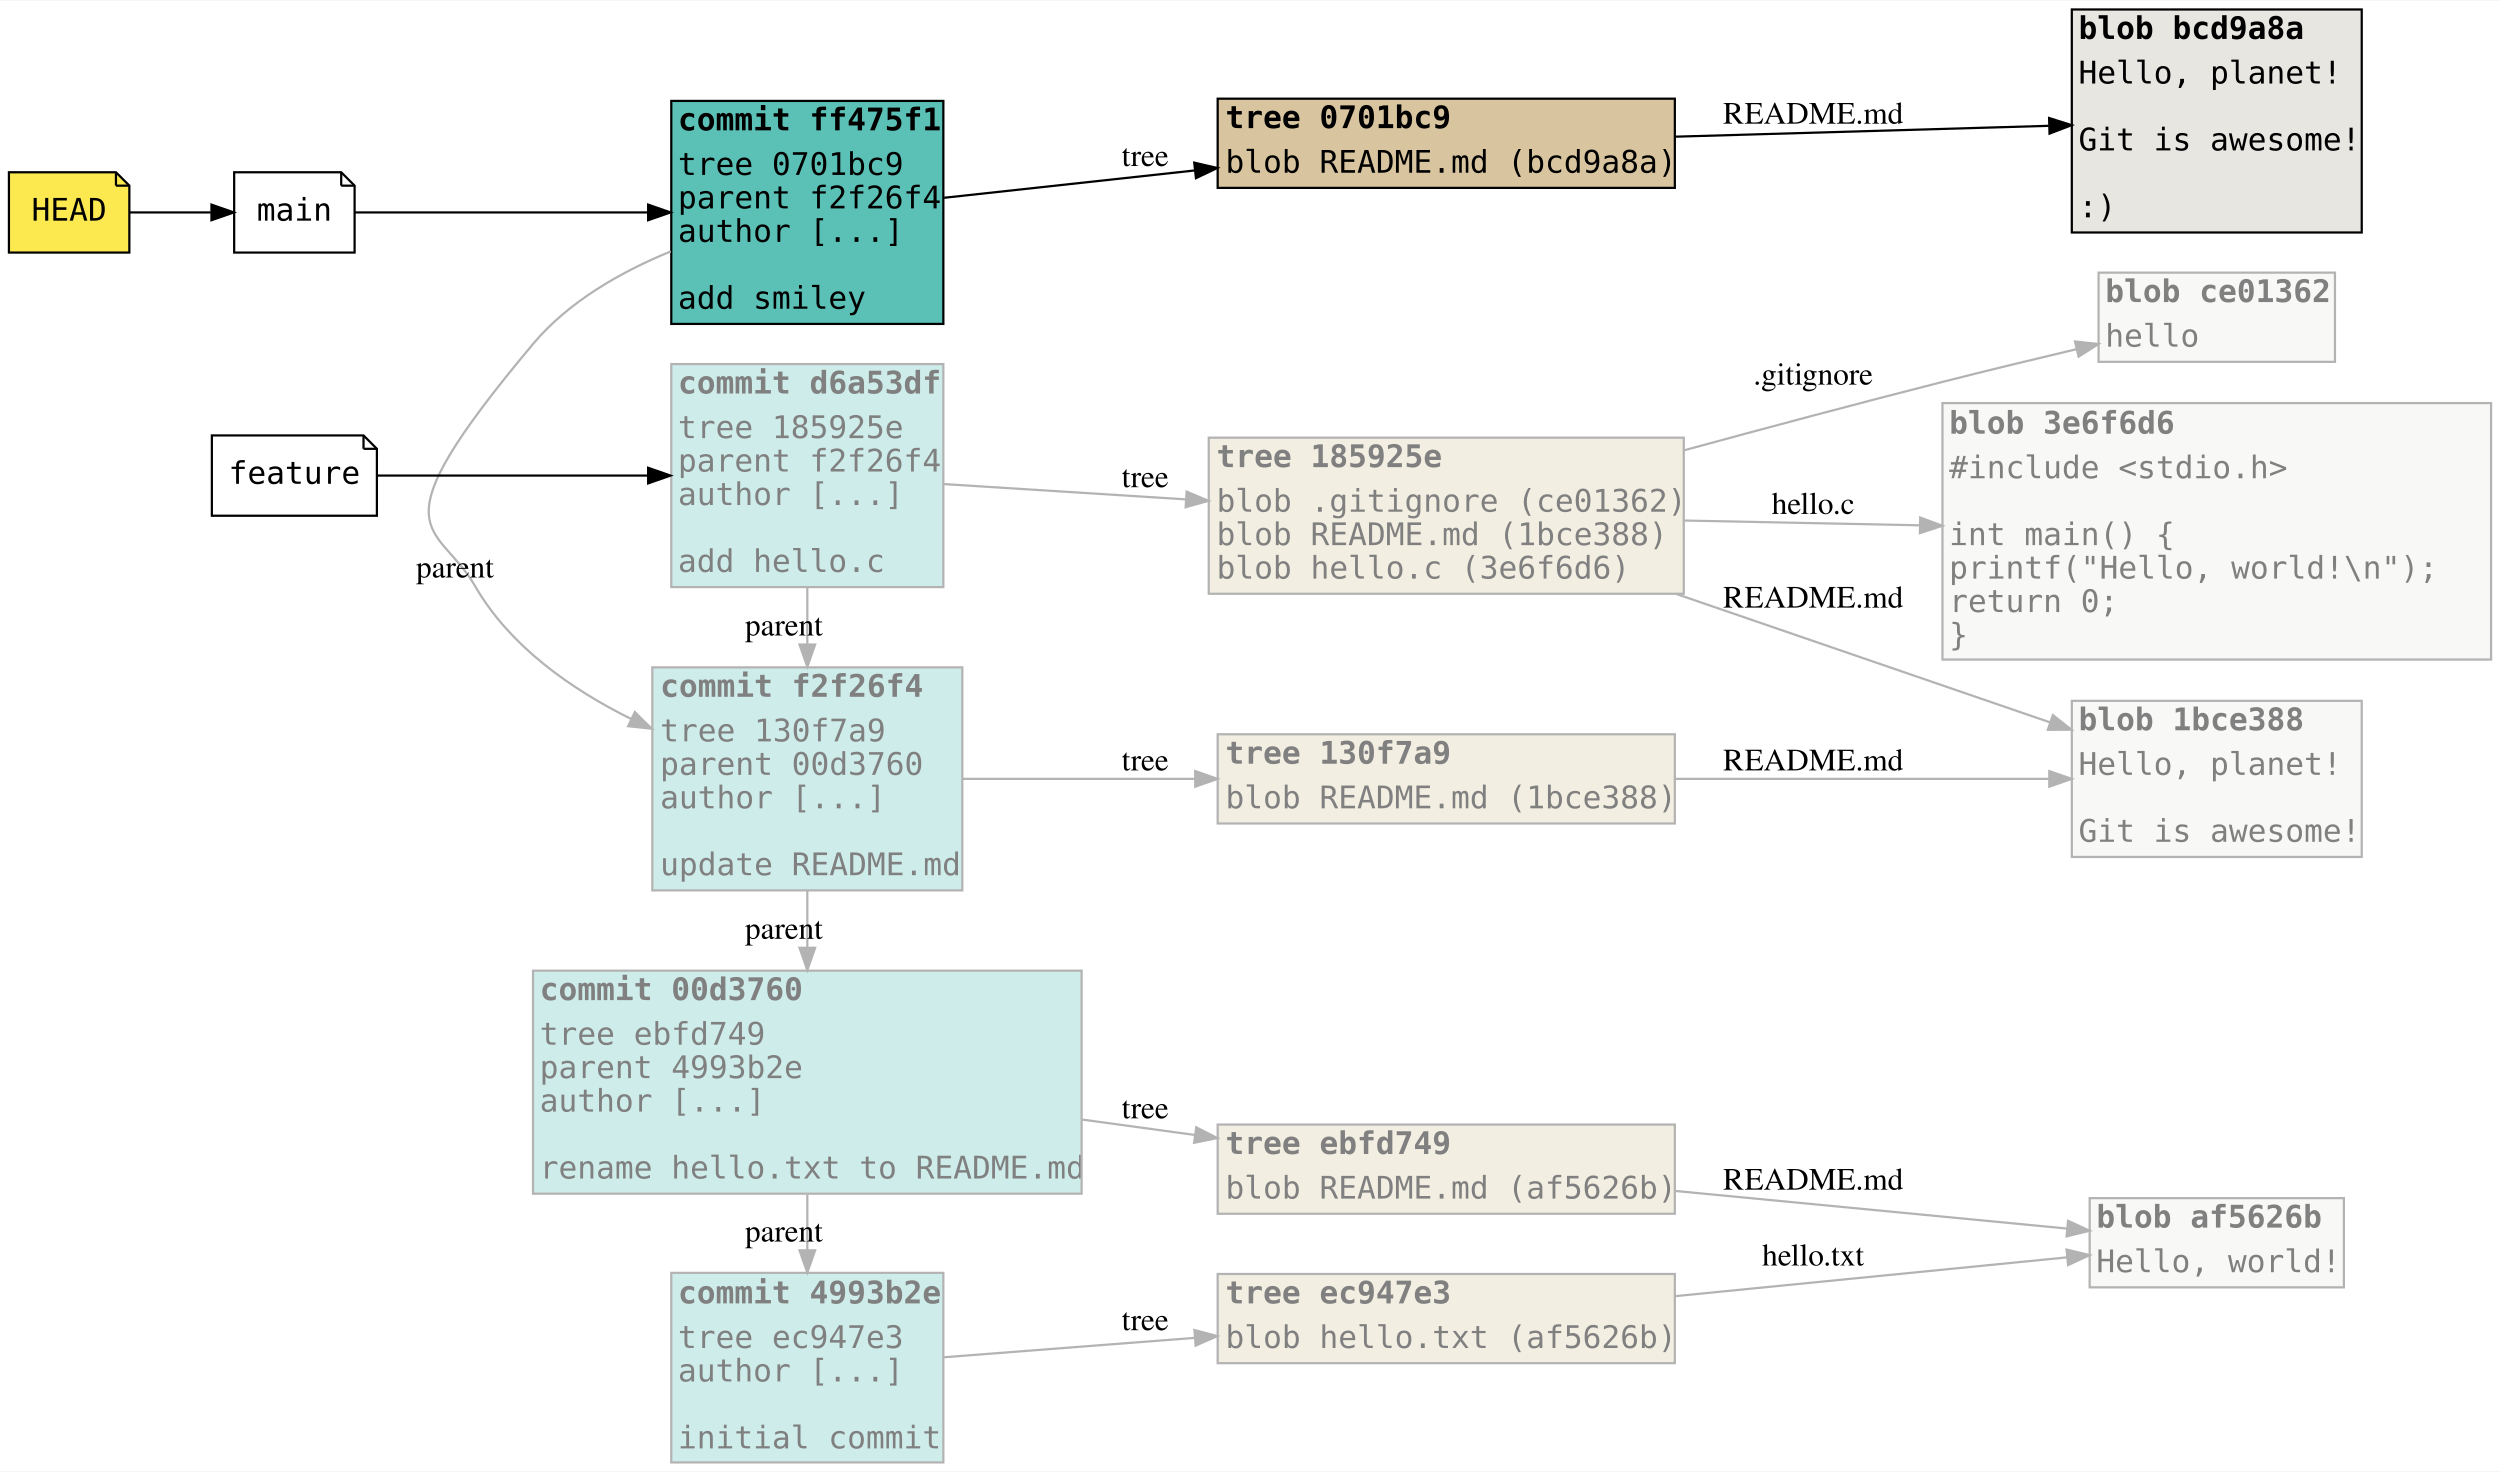
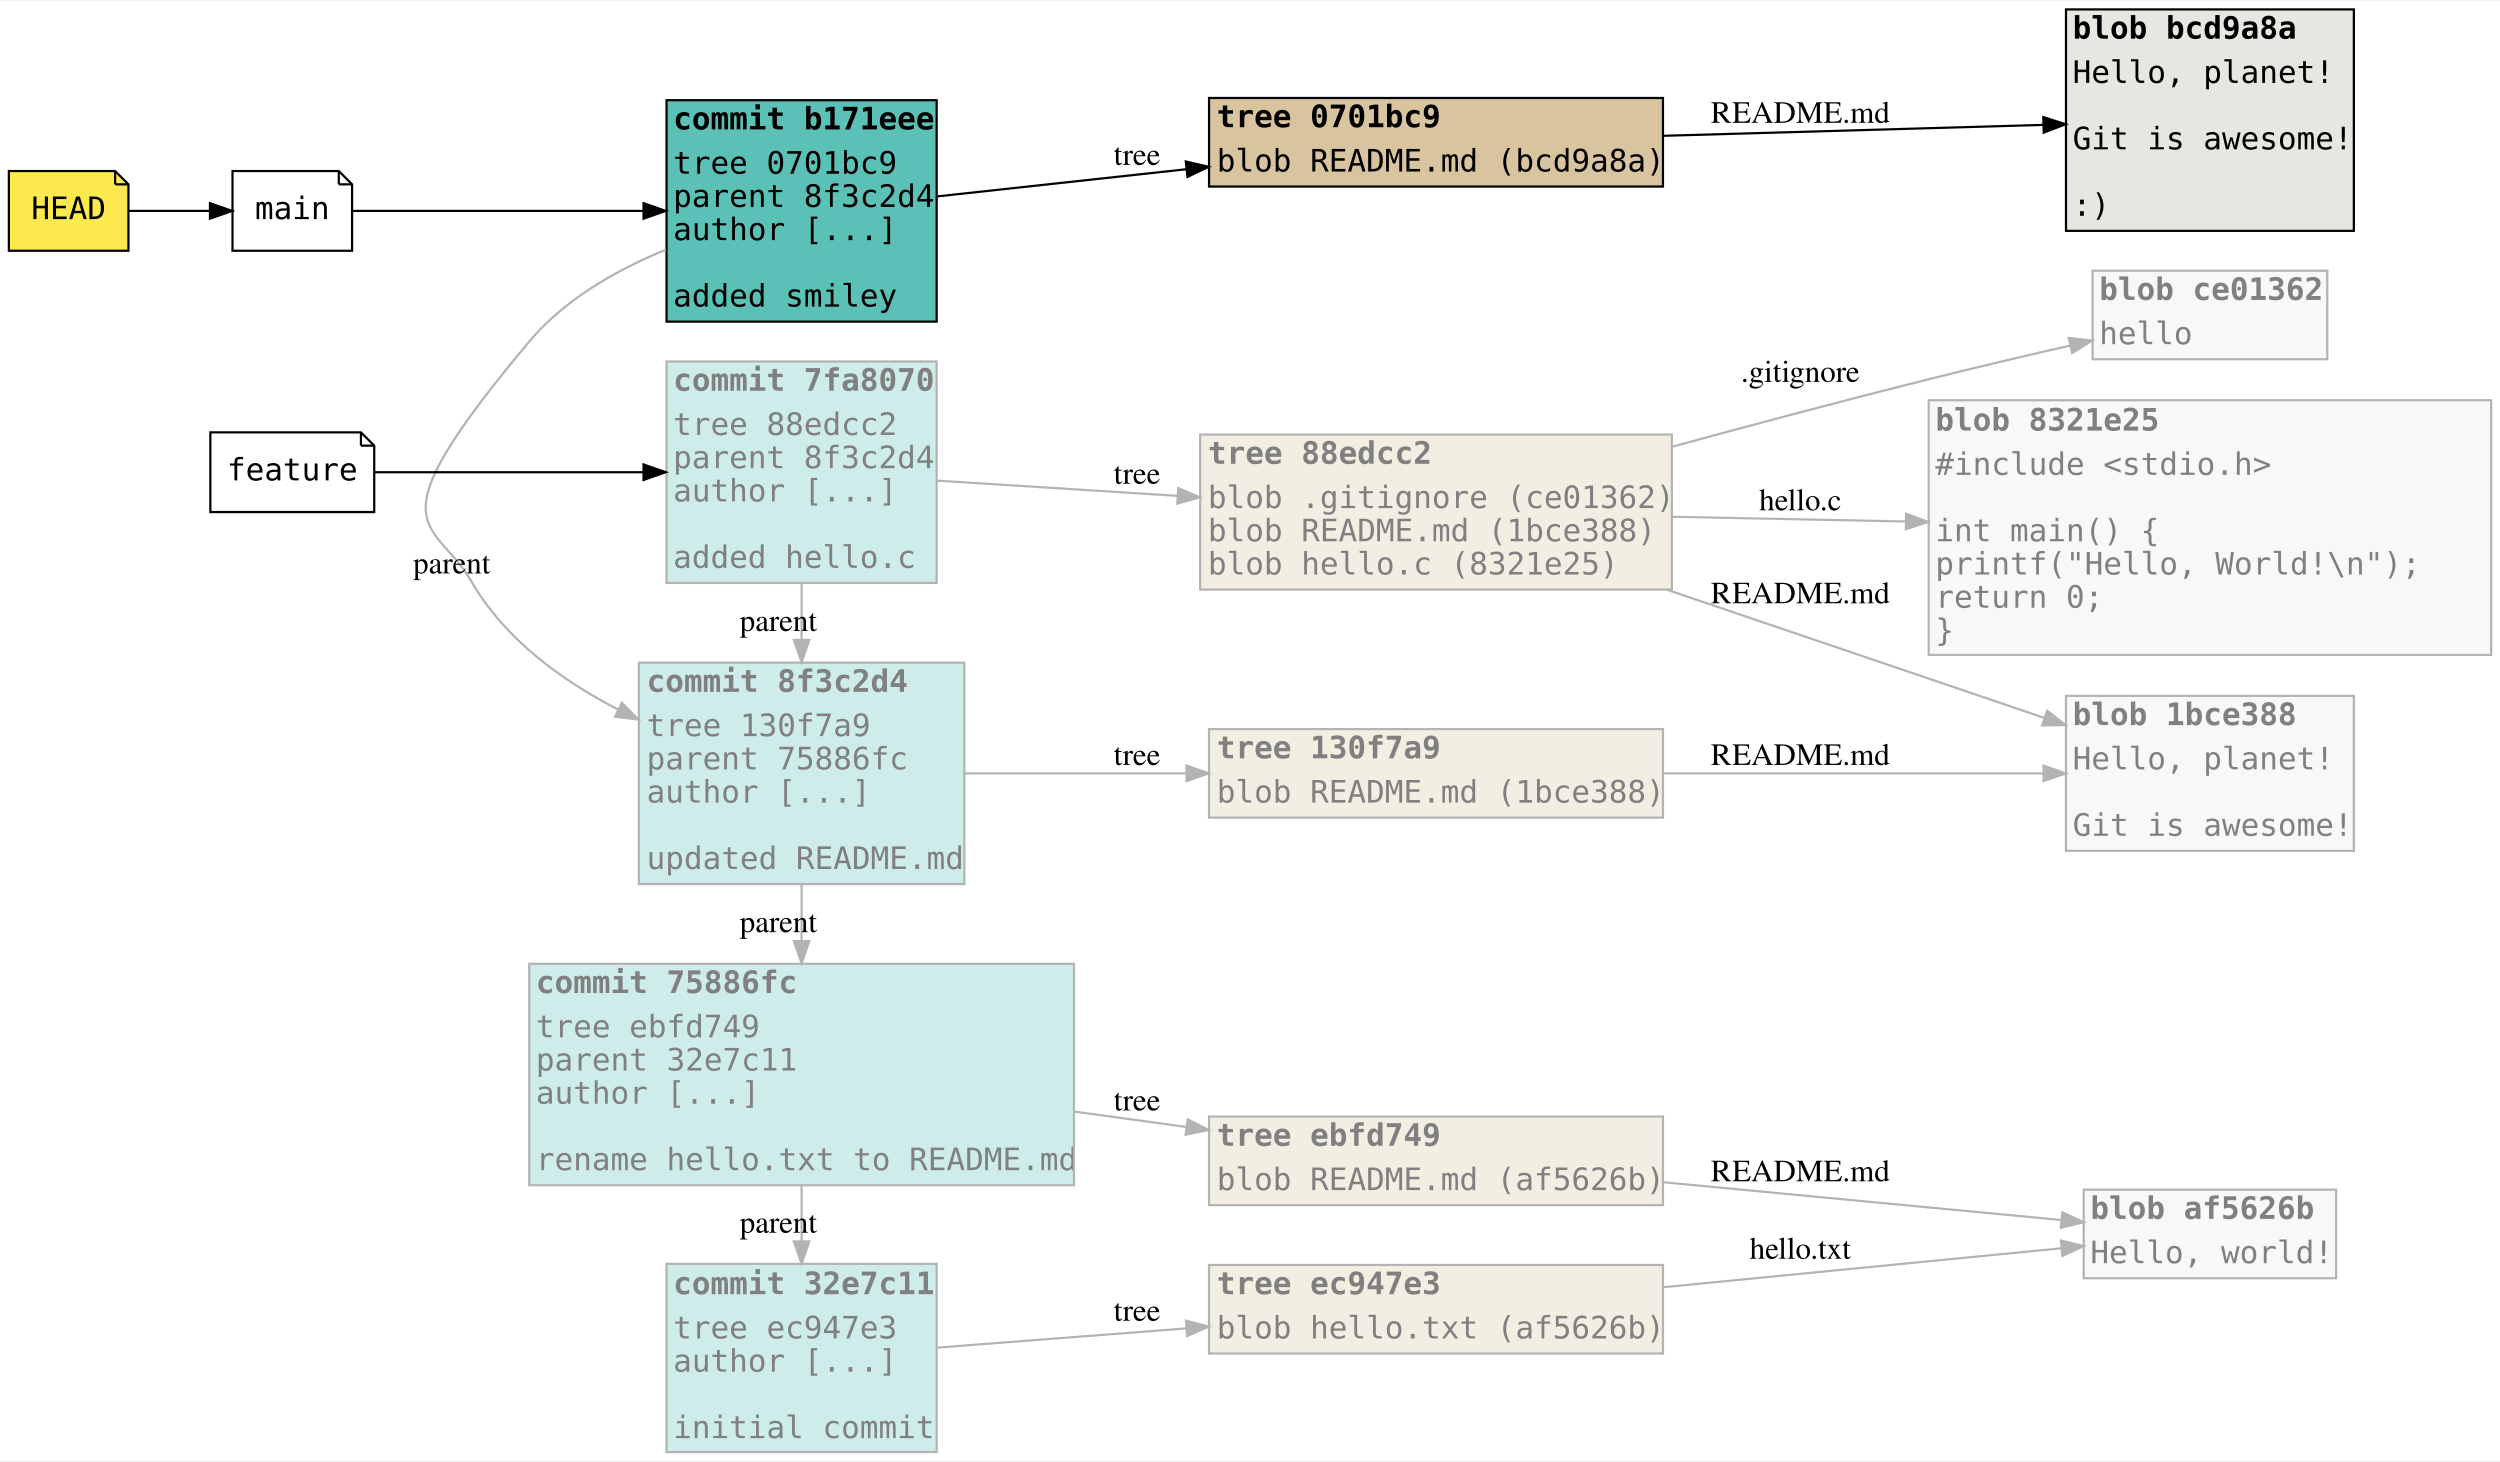
- <svg xmlns="http://www.w3.org/2000/svg" width="1121pt" height="660pt" viewBox="0.00 0.00 1121.00 659.50">
+ <svg xmlns="http://www.w3.org/2000/svg" width="1129pt" height="660pt" viewBox="0.00 0.00 1129.00 659.50">
  <g id="graph0" class="graph" transform="scale(1 1) rotate(0) translate(4 655.5)">
-     <polygon fill="white" stroke="transparent" points="-4,4 -4,-655.5 1117,-655.5 1117,4 -4,4" />
+     <polygon fill="white" stroke="transparent" points="-4,4 -4,-655.5 1125,-655.5 1125,4 -4,4" />
    <g id="node1" class="node">
      <polygon fill="#5bc0b5" stroke="transparent" points="297,-510.5 297,-610.5 419,-610.5 419,-510.5 297,-510.5" />
-       <text text-anchor="start" x="300" y="-597.3" font-family="monospace" font-weight="bold" font-size="14.00" fill="#000000">commit ff475f1</text>
+       <text text-anchor="start" x="300" y="-597.3" font-family="monospace" font-weight="bold" font-size="14.00" fill="#000000">commit b171eee</text>
      <text text-anchor="start" x="300" y="-577.3" font-family="monospace" font-size="14.00" fill="#000000">tree 0701bc9  </text>
-       <text text-anchor="start" x="300" y="-562.3" font-family="monospace" font-size="14.00" fill="#000000">parent f2f26f4</text>
+       <text text-anchor="start" x="300" y="-562.3" font-family="monospace" font-size="14.00" fill="#000000">parent 8f3c2d4</text>
      <text text-anchor="start" x="300" y="-547.3" font-family="monospace" font-size="14.00" fill="#000000">author [...]  </text>
      <text text-anchor="start" x="300" y="-532.3" font-family="monospace" font-size="14.00" fill="#000000">              </text>
-       <text text-anchor="start" x="300" y="-517.3" font-family="monospace" font-size="14.00" fill="#000000">add smiley    </text>
+       <text text-anchor="start" x="300" y="-517.3" font-family="monospace" font-size="14.00" fill="#000000">added smiley  </text>
      <polygon fill="none" stroke="#000000" points="297,-510.5 297,-610.5 419,-610.5 419,-510.5 297,-510.5" />
    </g>
    <g id="node2" class="node">
      <polygon fill="#d8c59f" stroke="transparent" points="542,-571.5 542,-611.5 747,-611.5 747,-571.5 542,-571.5" />
      <text text-anchor="start" x="545.5" y="-598.3" font-family="monospace" font-weight="bold" font-size="14.00" fill="#000000">tree 0701bc9</text>
      <text text-anchor="start" x="545.5" y="-578.3" font-family="monospace" font-size="14.00" fill="#000000">blob README.md (bcd9a8a)</text>
      <polygon fill="none" stroke="#000000" points="542,-571.5 542,-611.5 747,-611.5 747,-571.5 542,-571.5" />
    </g>
    <g id="edge1" class="edge">
      <path fill="none" stroke="#000000" d="M419.34,-567.07C451.98,-570.63 493.35,-575.14 531.64,-579.31" />
      <polygon fill="#000000" stroke="#000000" points="531.5,-582.82 541.82,-580.42 532.26,-575.86 531.5,-582.82" />
      <text text-anchor="middle" x="509.5" y="-581.3" font-family="Times,serif" font-size="14.00">tree</text>
    </g>
    <g id="node3" class="node">
-       <polygon fill="#ceece9" stroke="transparent" points="288.5,-256.5 288.5,-356.5 427.5,-356.5 427.5,-256.5 288.5,-256.5" />
-       <text text-anchor="start" x="292" y="-343.3" font-family="monospace" font-weight="bold" font-size="14.00" fill="#808080">commit f2f26f4</text>
-       <text text-anchor="start" x="292" y="-323.3" font-family="monospace" font-size="14.00" fill="#808080">tree 130f7a9    </text>
-       <text text-anchor="start" x="292" y="-308.3" font-family="monospace" font-size="14.00" fill="#808080">parent 00d3760  </text>
-       <text text-anchor="start" x="292" y="-293.3" font-family="monospace" font-size="14.00" fill="#808080">author [...]    </text>
-       <text text-anchor="start" x="292" y="-278.3" font-family="monospace" font-size="14.00" fill="#808080">                </text>
-       <text text-anchor="start" x="292" y="-263.3" font-family="monospace" font-size="14.00" fill="#808080">update README.md</text>
-       <polygon fill="none" stroke="#b3b3b3" points="288.5,-256.5 288.5,-356.5 427.5,-356.5 427.5,-256.5 288.5,-256.5" />
+       <polygon fill="#ceece9" stroke="transparent" points="284.5,-256.5 284.5,-356.5 431.5,-356.5 431.5,-256.5 284.5,-256.5" />
+       <text text-anchor="start" x="288" y="-343.3" font-family="monospace" font-weight="bold" font-size="14.00" fill="#808080">commit 8f3c2d4</text>
+       <text text-anchor="start" x="288" y="-323.3" font-family="monospace" font-size="14.00" fill="#808080">tree 130f7a9     </text>
+       <text text-anchor="start" x="288" y="-308.3" font-family="monospace" font-size="14.00" fill="#808080">parent 75886fc   </text>
+       <text text-anchor="start" x="288" y="-293.3" font-family="monospace" font-size="14.00" fill="#808080">author [...]     </text>
+       <text text-anchor="start" x="288" y="-278.3" font-family="monospace" font-size="14.00" fill="#808080">                 </text>
+       <text text-anchor="start" x="288" y="-263.3" font-family="monospace" font-size="14.00" fill="#808080">updated README.md</text>
+       <polygon fill="none" stroke="#b3b3b3" points="284.5,-256.5 284.5,-356.5 431.5,-356.5 431.5,-256.5 284.5,-256.5" />
    </g>
    <g id="edge2" class="edge">
-       <path fill="none" stroke="#b3b3b3" d="M296.77,-543.03C274.53,-533.91 250.97,-520.56 235,-501.5 161.95,-414.31 192.08,-422.39 209,-393 224.49,-366.1 251.9,-346.8 279.03,-333.35" />
-       <polygon fill="#b3b3b3" stroke="#b3b3b3" points="280.66,-336.45 288.2,-329.01 277.66,-330.12 280.66,-336.45" />
+       <path fill="none" stroke="#b3b3b3" d="M296.77,-543.03C274.53,-533.91 250.97,-520.56 235,-501.5 161.95,-414.31 192.08,-422.39 209,-393 223.75,-367.38 249.33,-348.65 275.17,-335.3" />
+       <polygon fill="#b3b3b3" stroke="#b3b3b3" points="276.87,-338.36 284.3,-330.81 273.78,-332.08 276.87,-338.36" />
      <text text-anchor="middle" x="200" y="-396.8" font-family="Times,serif" font-size="14.00">parent</text>
    </g>
    <g id="node4" class="node">
-       <polygon fill="#e7e6e1" stroke="transparent" points="925,-551.5 925,-651.5 1055,-651.5 1055,-551.5 925,-551.5" />
-       <text text-anchor="start" x="928" y="-638.3" font-family="monospace" font-weight="bold" font-size="14.00" fill="#000000">blob bcd9a8a</text>
-       <text text-anchor="start" x="928" y="-618.3" font-family="monospace" font-size="14.00" fill="#000000">Hello, planet! </text>
-       <text text-anchor="start" x="928" y="-603.3" font-family="monospace" font-size="14.00" fill="#000000">               </text>
-       <text text-anchor="start" x="928" y="-588.3" font-family="monospace" font-size="14.00" fill="#000000">Git is awesome!</text>
-       <text text-anchor="start" x="928" y="-573.3" font-family="monospace" font-size="14.00" fill="#000000">               </text>
-       <text text-anchor="start" x="928" y="-558.3" font-family="monospace" font-size="14.00" fill="#000000">:)             </text>
-       <polygon fill="none" stroke="#000000" points="925,-551.5 925,-651.5 1055,-651.5 1055,-551.5 925,-551.5" />
+       <polygon fill="#e7e6e1" stroke="transparent" points="929,-551.5 929,-651.5 1059,-651.5 1059,-551.5 929,-551.5" />
+       <text text-anchor="start" x="932" y="-638.3" font-family="monospace" font-weight="bold" font-size="14.00" fill="#000000">blob bcd9a8a</text>
+       <text text-anchor="start" x="932" y="-618.3" font-family="monospace" font-size="14.00" fill="#000000">Hello, planet! </text>
+       <text text-anchor="start" x="932" y="-603.3" font-family="monospace" font-size="14.00" fill="#000000">               </text>
+       <text text-anchor="start" x="932" y="-588.3" font-family="monospace" font-size="14.00" fill="#000000">Git is awesome!</text>
+       <text text-anchor="start" x="932" y="-573.3" font-family="monospace" font-size="14.00" fill="#000000">               </text>
+       <text text-anchor="start" x="932" y="-558.3" font-family="monospace" font-size="14.00" fill="#000000">:)             </text>
+       <polygon fill="none" stroke="#000000" points="929,-551.5 929,-651.5 1059,-651.5 1059,-551.5 929,-551.5" />
    </g>
    <g id="edge3" class="edge">
-       <path fill="none" stroke="#000000" d="M747.17,-594.46C800.91,-596.02 865.71,-597.91 914.7,-599.34" />
-       <polygon fill="#000000" stroke="#000000" points="914.81,-602.84 924.9,-599.63 915.01,-595.84 914.81,-602.84" />
+       <path fill="none" stroke="#000000" d="M747.41,-594.43C802.31,-596.01 868.82,-597.93 918.77,-599.36" />
+       <polygon fill="#000000" stroke="#000000" points="918.75,-602.86 928.85,-599.65 918.95,-595.87 918.75,-602.86" />
      <text text-anchor="middle" x="809" y="-600.3" font-family="Times,serif" font-size="14.00">README.md</text>
    </g>
    <g id="node5" class="node">
      <polygon fill="#f3eee2" stroke="transparent" points="542,-286.5 542,-326.5 747,-326.5 747,-286.5 542,-286.5" />
      <text text-anchor="start" x="545.5" y="-313.3" font-family="monospace" font-weight="bold" font-size="14.00" fill="#808080">tree 130f7a9</text>
      <text text-anchor="start" x="545.5" y="-293.3" font-family="monospace" font-size="14.00" fill="#808080">blob README.md (1bce388)</text>
      <polygon fill="none" stroke="#b3b3b3" points="542,-286.5 542,-326.5 747,-326.5 747,-286.5 542,-286.5" />
    </g>
    <g id="edge4" class="edge">
-       <path fill="none" stroke="#b3b3b3" d="M427.51,-306.5C458.71,-306.5 496.45,-306.5 531.6,-306.5" />
-       <polygon fill="#b3b3b3" stroke="#b3b3b3" points="531.93,-310 541.93,-306.5 531.93,-303 531.93,-310" />
+       <path fill="none" stroke="#b3b3b3" d="M431.53,-306.5C461.89,-306.5 497.88,-306.5 531.51,-306.5" />
+       <polygon fill="#b3b3b3" stroke="#b3b3b3" points="531.86,-310 541.86,-306.5 531.86,-303 531.86,-310" />
      <text text-anchor="middle" x="509.5" y="-310.3" font-family="Times,serif" font-size="14.00">tree</text>
    </g>
    <g id="node6" class="node">
      <polygon fill="#ceece9" stroke="transparent" points="235,-120.5 235,-220.5 481,-220.5 481,-120.5 235,-120.5" />
-       <text text-anchor="start" x="238" y="-207.3" font-family="monospace" font-weight="bold" font-size="14.00" fill="#808080">commit 00d3760</text>
+       <text text-anchor="start" x="238" y="-207.3" font-family="monospace" font-weight="bold" font-size="14.00" fill="#808080">commit 75886fc</text>
      <text text-anchor="start" x="238" y="-187.3" font-family="monospace" font-size="14.00" fill="#808080">tree ebfd749                 </text>
-       <text text-anchor="start" x="238" y="-172.3" font-family="monospace" font-size="14.00" fill="#808080">parent 4993b2e               </text>
+       <text text-anchor="start" x="238" y="-172.3" font-family="monospace" font-size="14.00" fill="#808080">parent 32e7c11               </text>
      <text text-anchor="start" x="238" y="-157.3" font-family="monospace" font-size="14.00" fill="#808080">author [...]                 </text>
      <text text-anchor="start" x="238" y="-142.3" font-family="monospace" font-size="14.00" fill="#808080">                             </text>
      <text text-anchor="start" x="238" y="-127.3" font-family="monospace" font-size="14.00" fill="#808080">rename hello.txt to README.md</text>
      <polygon fill="none" stroke="#b3b3b3" points="235,-120.5 235,-220.5 481,-220.5 481,-120.5 235,-120.5" />
    </g>
    <g id="edge5" class="edge">
      <path fill="none" stroke="#b3b3b3" d="M358,-256.45C358,-248.17 358,-239.51 358,-231.01" />
      <polygon fill="#b3b3b3" stroke="#b3b3b3" points="361.5,-230.75 358,-220.75 354.5,-230.76 361.5,-230.75" />
      <text text-anchor="middle" x="347.5" y="-234.8" font-family="Times,serif" font-size="14.00">parent</text>
    </g>
    <g id="node7" class="node">
-       <polygon fill="#f8f8f6" stroke="transparent" points="925,-271.5 925,-341.5 1055,-341.5 1055,-271.5 925,-271.5" />
-       <text text-anchor="start" x="928" y="-328.3" font-family="monospace" font-weight="bold" font-size="14.00" fill="#808080">blob 1bce388</text>
-       <text text-anchor="start" x="928" y="-308.3" font-family="monospace" font-size="14.00" fill="#808080">Hello, planet! </text>
-       <text text-anchor="start" x="928" y="-293.3" font-family="monospace" font-size="14.00" fill="#808080">               </text>
-       <text text-anchor="start" x="928" y="-278.3" font-family="monospace" font-size="14.00" fill="#808080">Git is awesome!</text>
-       <polygon fill="none" stroke="#b3b3b3" points="925,-271.5 925,-341.5 1055,-341.5 1055,-271.5 925,-271.5" />
+       <polygon fill="#f8f8f6" stroke="transparent" points="929,-271.5 929,-341.5 1059,-341.5 1059,-271.5 929,-271.5" />
+       <text text-anchor="start" x="932" y="-328.3" font-family="monospace" font-weight="bold" font-size="14.00" fill="#808080">blob 1bce388</text>
+       <text text-anchor="start" x="932" y="-308.3" font-family="monospace" font-size="14.00" fill="#808080">Hello, planet! </text>
+       <text text-anchor="start" x="932" y="-293.3" font-family="monospace" font-size="14.00" fill="#808080">               </text>
+       <text text-anchor="start" x="932" y="-278.3" font-family="monospace" font-size="14.00" fill="#808080">Git is awesome!</text>
+       <polygon fill="none" stroke="#b3b3b3" points="929,-271.5 929,-341.5 1059,-341.5 1059,-271.5 929,-271.5" />
    </g>
    <g id="edge6" class="edge">
-       <path fill="none" stroke="#b3b3b3" d="M747.17,-306.5C800.91,-306.5 865.71,-306.5 914.7,-306.5" />
-       <polygon fill="#b3b3b3" stroke="#b3b3b3" points="914.9,-310 924.9,-306.5 914.9,-303 914.9,-310" />
+       <path fill="none" stroke="#b3b3b3" d="M747.41,-306.5C802.31,-306.5 868.82,-306.5 918.77,-306.5" />
+       <polygon fill="#b3b3b3" stroke="#b3b3b3" points="918.85,-310 928.85,-306.5 918.85,-303 918.85,-310" />
      <text text-anchor="middle" x="809" y="-310.3" font-family="Times,serif" font-size="14.00">README.md</text>
    </g>
    <g id="node8" class="node">
      <polygon fill="#f3eee2" stroke="transparent" points="542,-111.5 542,-151.5 747,-151.5 747,-111.5 542,-111.5" />
      <text text-anchor="start" x="545.5" y="-138.3" font-family="monospace" font-weight="bold" font-size="14.00" fill="#808080">tree ebfd749</text>
      <text text-anchor="start" x="545.5" y="-118.3" font-family="monospace" font-size="14.00" fill="#808080">blob README.md (af5626b)</text>
      <polygon fill="none" stroke="#b3b3b3" points="542,-111.5 542,-151.5 747,-151.5 747,-111.5 542,-111.5" />
    </g>
    <g id="edge7" class="edge">
      <path fill="none" stroke="#b3b3b3" d="M481.3,-153.73C498.02,-151.44 515.1,-149.1 531.62,-146.84" />
      <polygon fill="#b3b3b3" stroke="#b3b3b3" points="532.39,-150.26 541.82,-145.44 531.44,-143.33 532.39,-150.26" />
      <text text-anchor="middle" x="509.5" y="-154.3" font-family="Times,serif" font-size="14.00">tree</text>
    </g>
    <g id="node9" class="node">
      <polygon fill="#ceece9" stroke="transparent" points="297,0 297,-85 419,-85 419,0 297,0" />
-       <text text-anchor="start" x="300" y="-71.3" font-family="monospace" font-weight="bold" font-size="14.00" fill="#808080">commit 4993b2e</text>
+       <text text-anchor="start" x="300" y="-71.3" font-family="monospace" font-weight="bold" font-size="14.00" fill="#808080">commit 32e7c11</text>
      <text text-anchor="start" x="300" y="-51.3" font-family="monospace" font-size="14.00" fill="#808080">tree ec947e3  </text>
      <text text-anchor="start" x="300" y="-36.3" font-family="monospace" font-size="14.00" fill="#808080">author [...]  </text>
      <text text-anchor="start" x="300" y="-21.3" font-family="monospace" font-size="14.00" fill="#808080">              </text>
      <text text-anchor="start" x="300" y="-6.3" font-family="monospace" font-size="14.00" fill="#808080">initial commit</text>
      <polygon fill="none" stroke="#b3b3b3" points="297,0 297,-85 419,-85 419,0 297,0" />
    </g>
    <g id="edge8" class="edge">
      <path fill="none" stroke="#b3b3b3" d="M358,-120.07C358,-111.94 358,-103.5 358,-95.32" />
      <polygon fill="#b3b3b3" stroke="#b3b3b3" points="361.5,-95.12 358,-85.12 354.5,-95.12 361.5,-95.12" />
      <text text-anchor="middle" x="347.5" y="-99.05" font-family="Times,serif" font-size="14.00">parent</text>
    </g>
    <g id="node10" class="node">
-       <polygon fill="#f8f8f6" stroke="transparent" points="933,-78.5 933,-118.5 1047,-118.5 1047,-78.5 933,-78.5" />
-       <text text-anchor="start" x="936" y="-105.3" font-family="monospace" font-weight="bold" font-size="14.00" fill="#808080">blob af5626b</text>
-       <text text-anchor="start" x="936" y="-85.3" font-family="monospace" font-size="14.00" fill="#808080">Hello, world!</text>
-       <polygon fill="none" stroke="#b3b3b3" points="933,-78.5 933,-118.5 1047,-118.5 1047,-78.5 933,-78.5" />
+       <polygon fill="#f8f8f6" stroke="transparent" points="937,-78.5 937,-118.5 1051,-118.5 1051,-78.5 937,-78.5" />
+       <text text-anchor="start" x="940" y="-105.3" font-family="monospace" font-weight="bold" font-size="14.00" fill="#808080">blob af5626b</text>
+       <text text-anchor="start" x="940" y="-85.3" font-family="monospace" font-size="14.00" fill="#808080">Hello, world!</text>
+       <polygon fill="none" stroke="#b3b3b3" points="937,-78.5 937,-118.5 1051,-118.5 1051,-78.5 937,-78.5" />
    </g>
    <g id="edge9" class="edge">
-       <path fill="none" stroke="#b3b3b3" d="M747.17,-121.73C803.99,-116.27 873.16,-109.63 922.94,-104.85" />
-       <polygon fill="#b3b3b3" stroke="#b3b3b3" points="923.33,-108.33 932.95,-103.88 922.66,-101.36 923.33,-108.33" />
+       <path fill="none" stroke="#b3b3b3" d="M747.41,-121.82C805.31,-116.32 876.12,-109.6 926.8,-104.79" />
+       <polygon fill="#b3b3b3" stroke="#b3b3b3" points="927.35,-108.25 936.98,-103.82 926.69,-101.28 927.35,-108.25" />
      <text text-anchor="middle" x="809" y="-122.3" font-family="Times,serif" font-size="14.00">README.md</text>
    </g>
    <g id="node11" class="node">
      <polygon fill="#f3eee2" stroke="transparent" points="542,-44.5 542,-84.5 747,-84.5 747,-44.5 542,-44.5" />
      <text text-anchor="start" x="545.5" y="-71.3" font-family="monospace" font-weight="bold" font-size="14.00" fill="#808080">tree ec947e3</text>
      <text text-anchor="start" x="545.5" y="-51.3" font-family="monospace" font-size="14.00" fill="#808080">blob hello.txt (af5626b)</text>
      <polygon fill="none" stroke="#b3b3b3" points="542,-44.5 542,-84.5 747,-84.5 747,-44.5 542,-44.5" />
    </g>
    <g id="edge10" class="edge">
      <path fill="none" stroke="#b3b3b3" d="M419.34,-47.17C451.98,-49.69 493.35,-52.89 531.64,-55.85" />
      <polygon fill="#b3b3b3" stroke="#b3b3b3" points="531.58,-59.36 541.82,-56.64 532.12,-52.38 531.58,-59.36" />
      <text text-anchor="middle" x="509.5" y="-59.3" font-family="Times,serif" font-size="14.00">tree</text>
    </g>
    <g id="edge11" class="edge">
-       <path fill="none" stroke="#b3b3b3" d="M747.17,-74.56C803.99,-80.19 873.16,-87.03 922.94,-91.96" />
-       <polygon fill="#b3b3b3" stroke="#b3b3b3" points="922.65,-95.45 932.95,-92.95 923.34,-88.48 922.65,-95.45" />
-       <text text-anchor="middle" x="809" y="-88.3" font-family="Times,serif" font-size="14.00">hello.txt</text>
+       <path fill="none" stroke="#b3b3b3" d="M747.41,-74.47C805.31,-80.14 876.12,-87.06 926.8,-92.02" />
+       <polygon fill="#b3b3b3" stroke="#b3b3b3" points="926.69,-95.53 936.98,-93.02 927.37,-88.56 926.69,-95.53" />
+       <text text-anchor="middle" x="809" y="-87.3" font-family="Times,serif" font-size="14.00">hello.txt</text>
    </g>
    <g id="node12" class="node">
      <polygon fill="#ceece9" stroke="transparent" points="297,-392.5 297,-492.5 419,-492.5 419,-392.5 297,-392.5" />
-       <text text-anchor="start" x="300" y="-479.3" font-family="monospace" font-weight="bold" font-size="14.00" fill="#808080">commit d6a53df</text>
-       <text text-anchor="start" x="300" y="-459.3" font-family="monospace" font-size="14.00" fill="#808080">tree 185925e  </text>
-       <text text-anchor="start" x="300" y="-444.3" font-family="monospace" font-size="14.00" fill="#808080">parent f2f26f4</text>
+       <text text-anchor="start" x="300" y="-479.3" font-family="monospace" font-weight="bold" font-size="14.00" fill="#808080">commit 7fa8070</text>
+       <text text-anchor="start" x="300" y="-459.3" font-family="monospace" font-size="14.00" fill="#808080">tree 88edcc2  </text>
+       <text text-anchor="start" x="300" y="-444.3" font-family="monospace" font-size="14.00" fill="#808080">parent 8f3c2d4</text>
      <text text-anchor="start" x="300" y="-429.3" font-family="monospace" font-size="14.00" fill="#808080">author [...]  </text>
      <text text-anchor="start" x="300" y="-414.3" font-family="monospace" font-size="14.00" fill="#808080">              </text>
-       <text text-anchor="start" x="300" y="-399.3" font-family="monospace" font-size="14.00" fill="#808080">add hello.c   </text>
+       <text text-anchor="start" x="300" y="-399.3" font-family="monospace" font-size="14.00" fill="#808080">added hello.c </text>
      <polygon fill="none" stroke="#b3b3b3" points="297,-392.5 297,-492.5 419,-492.5 419,-392.5 297,-392.5" />
    </g>
    <g id="edge13" class="edge">
      <path fill="none" stroke="#b3b3b3" d="M358,-392.45C358,-384.17 358,-375.51 358,-367.01" />
      <polygon fill="#b3b3b3" stroke="#b3b3b3" points="361.5,-366.75 358,-356.75 354.5,-366.76 361.5,-366.75" />
      <text text-anchor="middle" x="347.5" y="-370.8" font-family="Times,serif" font-size="14.00">parent</text>
    </g>
    <g id="node13" class="node">
      <polygon fill="#f3eee2" stroke="transparent" points="538,-389.5 538,-459.5 751,-459.5 751,-389.5 538,-389.5" />
-       <text text-anchor="start" x="541.5" y="-446.3" font-family="monospace" font-weight="bold" font-size="14.00" fill="#808080">tree 185925e</text>
+       <text text-anchor="start" x="541.5" y="-446.3" font-family="monospace" font-weight="bold" font-size="14.00" fill="#808080">tree 88edcc2</text>
      <text text-anchor="start" x="541.5" y="-426.3" font-family="monospace" font-size="14.00" fill="#808080">blob .gitignore (ce01362)</text>
      <text text-anchor="start" x="541.5" y="-411.3" font-family="monospace" font-size="14.00" fill="#808080">blob README.md (1bce388) </text>
-       <text text-anchor="start" x="541.5" y="-396.3" font-family="monospace" font-size="14.00" fill="#808080">blob hello.c (3e6f6d6)   </text>
+       <text text-anchor="start" x="541.5" y="-396.3" font-family="monospace" font-size="14.00" fill="#808080">blob hello.c (8321e25)   </text>
      <polygon fill="none" stroke="#b3b3b3" points="538,-389.5 538,-459.5 751,-459.5 751,-389.5 538,-389.5" />
    </g>
    <g id="edge12" class="edge">
      <path fill="none" stroke="#b3b3b3" d="M419.34,-438.68C450.79,-436.69 490.36,-434.19 527.46,-431.84" />
      <polygon fill="#b3b3b3" stroke="#b3b3b3" points="528.09,-435.31 537.85,-431.18 527.65,-428.32 528.09,-435.31" />
      <text text-anchor="middle" x="509.5" y="-437.3" font-family="Times,serif" font-size="14.00">tree</text>
    </g>
    <g id="edge15" class="edge">
-       <path fill="none" stroke="#b3b3b3" d="M747.63,-389.42C801.49,-370.91 866.35,-348.63 915.26,-331.83" />
-       <polygon fill="#b3b3b3" stroke="#b3b3b3" points="916.5,-335.11 924.82,-328.55 914.23,-328.49 916.5,-335.11" />
+       <path fill="none" stroke="#b3b3b3" d="M748.82,-389.42C803.59,-370.82 869.59,-348.4 919.17,-331.57" />
+       <polygon fill="#b3b3b3" stroke="#b3b3b3" points="920.51,-334.81 928.85,-328.28 918.26,-328.18 920.51,-334.81" />
      <text text-anchor="middle" x="809" y="-383.3" font-family="Times,serif" font-size="14.00">README.md</text>
    </g>
    <g id="node14" class="node">
-       <polygon fill="#f8f8f6" stroke="transparent" points="937,-493.5 937,-533.5 1043,-533.5 1043,-493.5 937,-493.5" />
-       <text text-anchor="start" x="940" y="-520.3" font-family="monospace" font-weight="bold" font-size="14.00" fill="#808080">blob ce01362</text>
-       <text text-anchor="start" x="940" y="-500.3" font-family="monospace" font-size="14.00" fill="#808080">hello</text>
-       <polygon fill="none" stroke="#b3b3b3" points="937,-493.5 937,-533.5 1043,-533.5 1043,-493.5 937,-493.5" />
+       <polygon fill="#f8f8f6" stroke="transparent" points="941,-493.5 941,-533.5 1047,-533.5 1047,-493.5 941,-493.5" />
+       <text text-anchor="start" x="944" y="-520.3" font-family="monospace" font-weight="bold" font-size="14.00" fill="#808080">blob ce01362</text>
+       <text text-anchor="start" x="944" y="-500.3" font-family="monospace" font-size="14.00" fill="#808080">hello</text>
+       <polygon fill="none" stroke="#b3b3b3" points="941,-493.5 941,-533.5 1047,-533.5 1047,-493.5 941,-493.5" />
    </g>
    <g id="edge14" class="edge">
-       <path fill="none" stroke="#b3b3b3" d="M751.23,-453.86C787.83,-463.83 829.16,-474.88 867,-484.5 886.49,-489.46 907.81,-494.61 927.09,-499.18" />
-       <polygon fill="#b3b3b3" stroke="#b3b3b3" points="926.43,-502.62 936.97,-501.51 928.04,-495.81 926.43,-502.62" />
+       <path fill="none" stroke="#b3b3b3" d="M751.19,-454.02C787.79,-464 829.13,-475.02 867,-484.5 887.77,-489.7 910.56,-495.05 930.97,-499.72" />
+       <polygon fill="#b3b3b3" stroke="#b3b3b3" points="930.26,-503.15 940.79,-501.95 931.81,-496.32 930.26,-503.15" />
      <text text-anchor="middle" x="809" y="-483.3" font-family="Times,serif" font-size="14.00">.gitignore</text>
    </g>
    <g id="node15" class="node">
-       <polygon fill="#f8f8f6" stroke="transparent" points="867,-360 867,-475 1113,-475 1113,-360 867,-360" />
-       <text text-anchor="start" x="870" y="-461.3" font-family="monospace" font-weight="bold" font-size="14.00" fill="#808080">blob 3e6f6d6</text>
-       <text text-anchor="start" x="870" y="-441.3" font-family="monospace" font-size="14.00" fill="#808080">#include &lt;stdio.h&gt;           </text>
-       <text text-anchor="start" x="870" y="-426.3" font-family="monospace" font-size="14.00" fill="#808080">                             </text>
-       <text text-anchor="start" x="870" y="-411.3" font-family="monospace" font-size="14.00" fill="#808080">int main() {                 </text>
-       <text text-anchor="start" x="870" y="-396.3" font-family="monospace" font-size="14.00" fill="#808080">   printf("Hello, world!\n");</text>
-       <text text-anchor="start" x="870" y="-381.3" font-family="monospace" font-size="14.00" fill="#808080">   return 0;                 </text>
-       <text text-anchor="start" x="870" y="-366.3" font-family="monospace" font-size="14.00" fill="#808080">}                            </text>
-       <polygon fill="none" stroke="#b3b3b3" points="867,-360 867,-475 1113,-475 1113,-360 867,-360" />
+       <polygon fill="#f8f8f6" stroke="transparent" points="867,-360 867,-475 1121,-475 1121,-360 867,-360" />
+       <text text-anchor="start" x="870" y="-461.3" font-family="monospace" font-weight="bold" font-size="14.00" fill="#808080">blob 8321e25</text>
+       <text text-anchor="start" x="870" y="-441.3" font-family="monospace" font-size="14.00" fill="#808080">#include &lt;stdio.h&gt;            </text>
+       <text text-anchor="start" x="870" y="-426.3" font-family="monospace" font-size="14.00" fill="#808080">                              </text>
+       <text text-anchor="start" x="870" y="-411.3" font-family="monospace" font-size="14.00" fill="#808080">int main() {                  </text>
+       <text text-anchor="start" x="870" y="-396.3" font-family="monospace" font-size="14.00" fill="#808080">    printf("Hello, World!\n");</text>
+       <text text-anchor="start" x="870" y="-381.3" font-family="monospace" font-size="14.00" fill="#808080">    return 0;                 </text>
+       <text text-anchor="start" x="870" y="-366.3" font-family="monospace" font-size="14.00" fill="#808080">}                             </text>
+       <polygon fill="none" stroke="#b3b3b3" points="867,-360 867,-475 1121,-475 1121,-360 867,-360" />
    </g>
    <g id="edge16" class="edge">
-       <path fill="none" stroke="#b3b3b3" d="M751.36,-422.34C784.65,-421.66 821.82,-420.91 856.7,-420.2" />
-       <polygon fill="#b3b3b3" stroke="#b3b3b3" points="857.02,-423.69 866.95,-419.99 856.88,-416.69 857.02,-423.69" />
+       <path fill="none" stroke="#b3b3b3" d="M751.18,-422.37C784.34,-421.7 821.44,-420.96 856.43,-420.25" />
+       <polygon fill="#b3b3b3" stroke="#b3b3b3" points="856.8,-423.74 866.73,-420.04 856.66,-416.75 856.8,-423.74" />
      <text text-anchor="middle" x="809" y="-425.3" font-family="Times,serif" font-size="14.00">hello.c</text>
    </g>
    <g id="node16" class="node">
      <polygon fill="white" stroke="black" points="159,-460.5 91,-460.5 91,-424.5 165,-424.5 165,-454.5 159,-460.5" />
      <polyline fill="none" stroke="black" points="159,-460.5 159,-454.5 " />
      <polyline fill="none" stroke="black" points="165,-454.5 159,-454.5 " />
      <text text-anchor="middle" x="128" y="-438.8" font-family="monospace" font-size="14.00">feature</text>
    </g>
    <g id="edge17" class="edge">
      <path fill="none" stroke="black" d="M165.13,-442.5C197.65,-442.5 246.38,-442.5 286.59,-442.5" />
      <polygon fill="black" stroke="black" points="286.62,-446 296.62,-442.5 286.62,-439 286.62,-446" />
    </g>
    <g id="node17" class="node">
      <polygon fill="white" stroke="black" points="149,-578.5 101,-578.5 101,-542.5 155,-542.5 155,-572.5 149,-578.5" />
      <polyline fill="none" stroke="black" points="149,-578.5 149,-572.5 " />
      <polyline fill="none" stroke="black" points="155,-572.5 149,-572.5 " />
      <text text-anchor="middle" x="128" y="-556.8" font-family="monospace" font-size="14.00">main</text>
    </g>
    <g id="edge18" class="edge">
      <path fill="none" stroke="black" d="M155.15,-560.5C186.95,-560.5 241.88,-560.5 286.41,-560.5" />
      <polygon fill="black" stroke="black" points="286.62,-564 296.62,-560.5 286.62,-557 286.62,-564" />
    </g>
    <g id="node18" class="node">
      <polygon fill="#fce94f" stroke="black" points="48,-578.5 0,-578.5 0,-542.5 54,-542.5 54,-572.5 48,-578.5" />
      <polyline fill="none" stroke="black" points="48,-578.5 48,-572.5 " />
      <polyline fill="none" stroke="black" points="54,-572.5 48,-572.5 " />
      <text text-anchor="middle" x="27" y="-556.8" font-family="monospace" font-size="14.00">HEAD</text>
    </g>
    <g id="edge19" class="edge">
      <path fill="none" stroke="black" d="M54.01,-560.5C65.18,-560.5 78.42,-560.5 90.54,-560.5" />
      <polygon fill="black" stroke="black" points="90.82,-564 100.82,-560.5 90.82,-557 90.82,-564" />
    </g>
  </g>
</svg>
